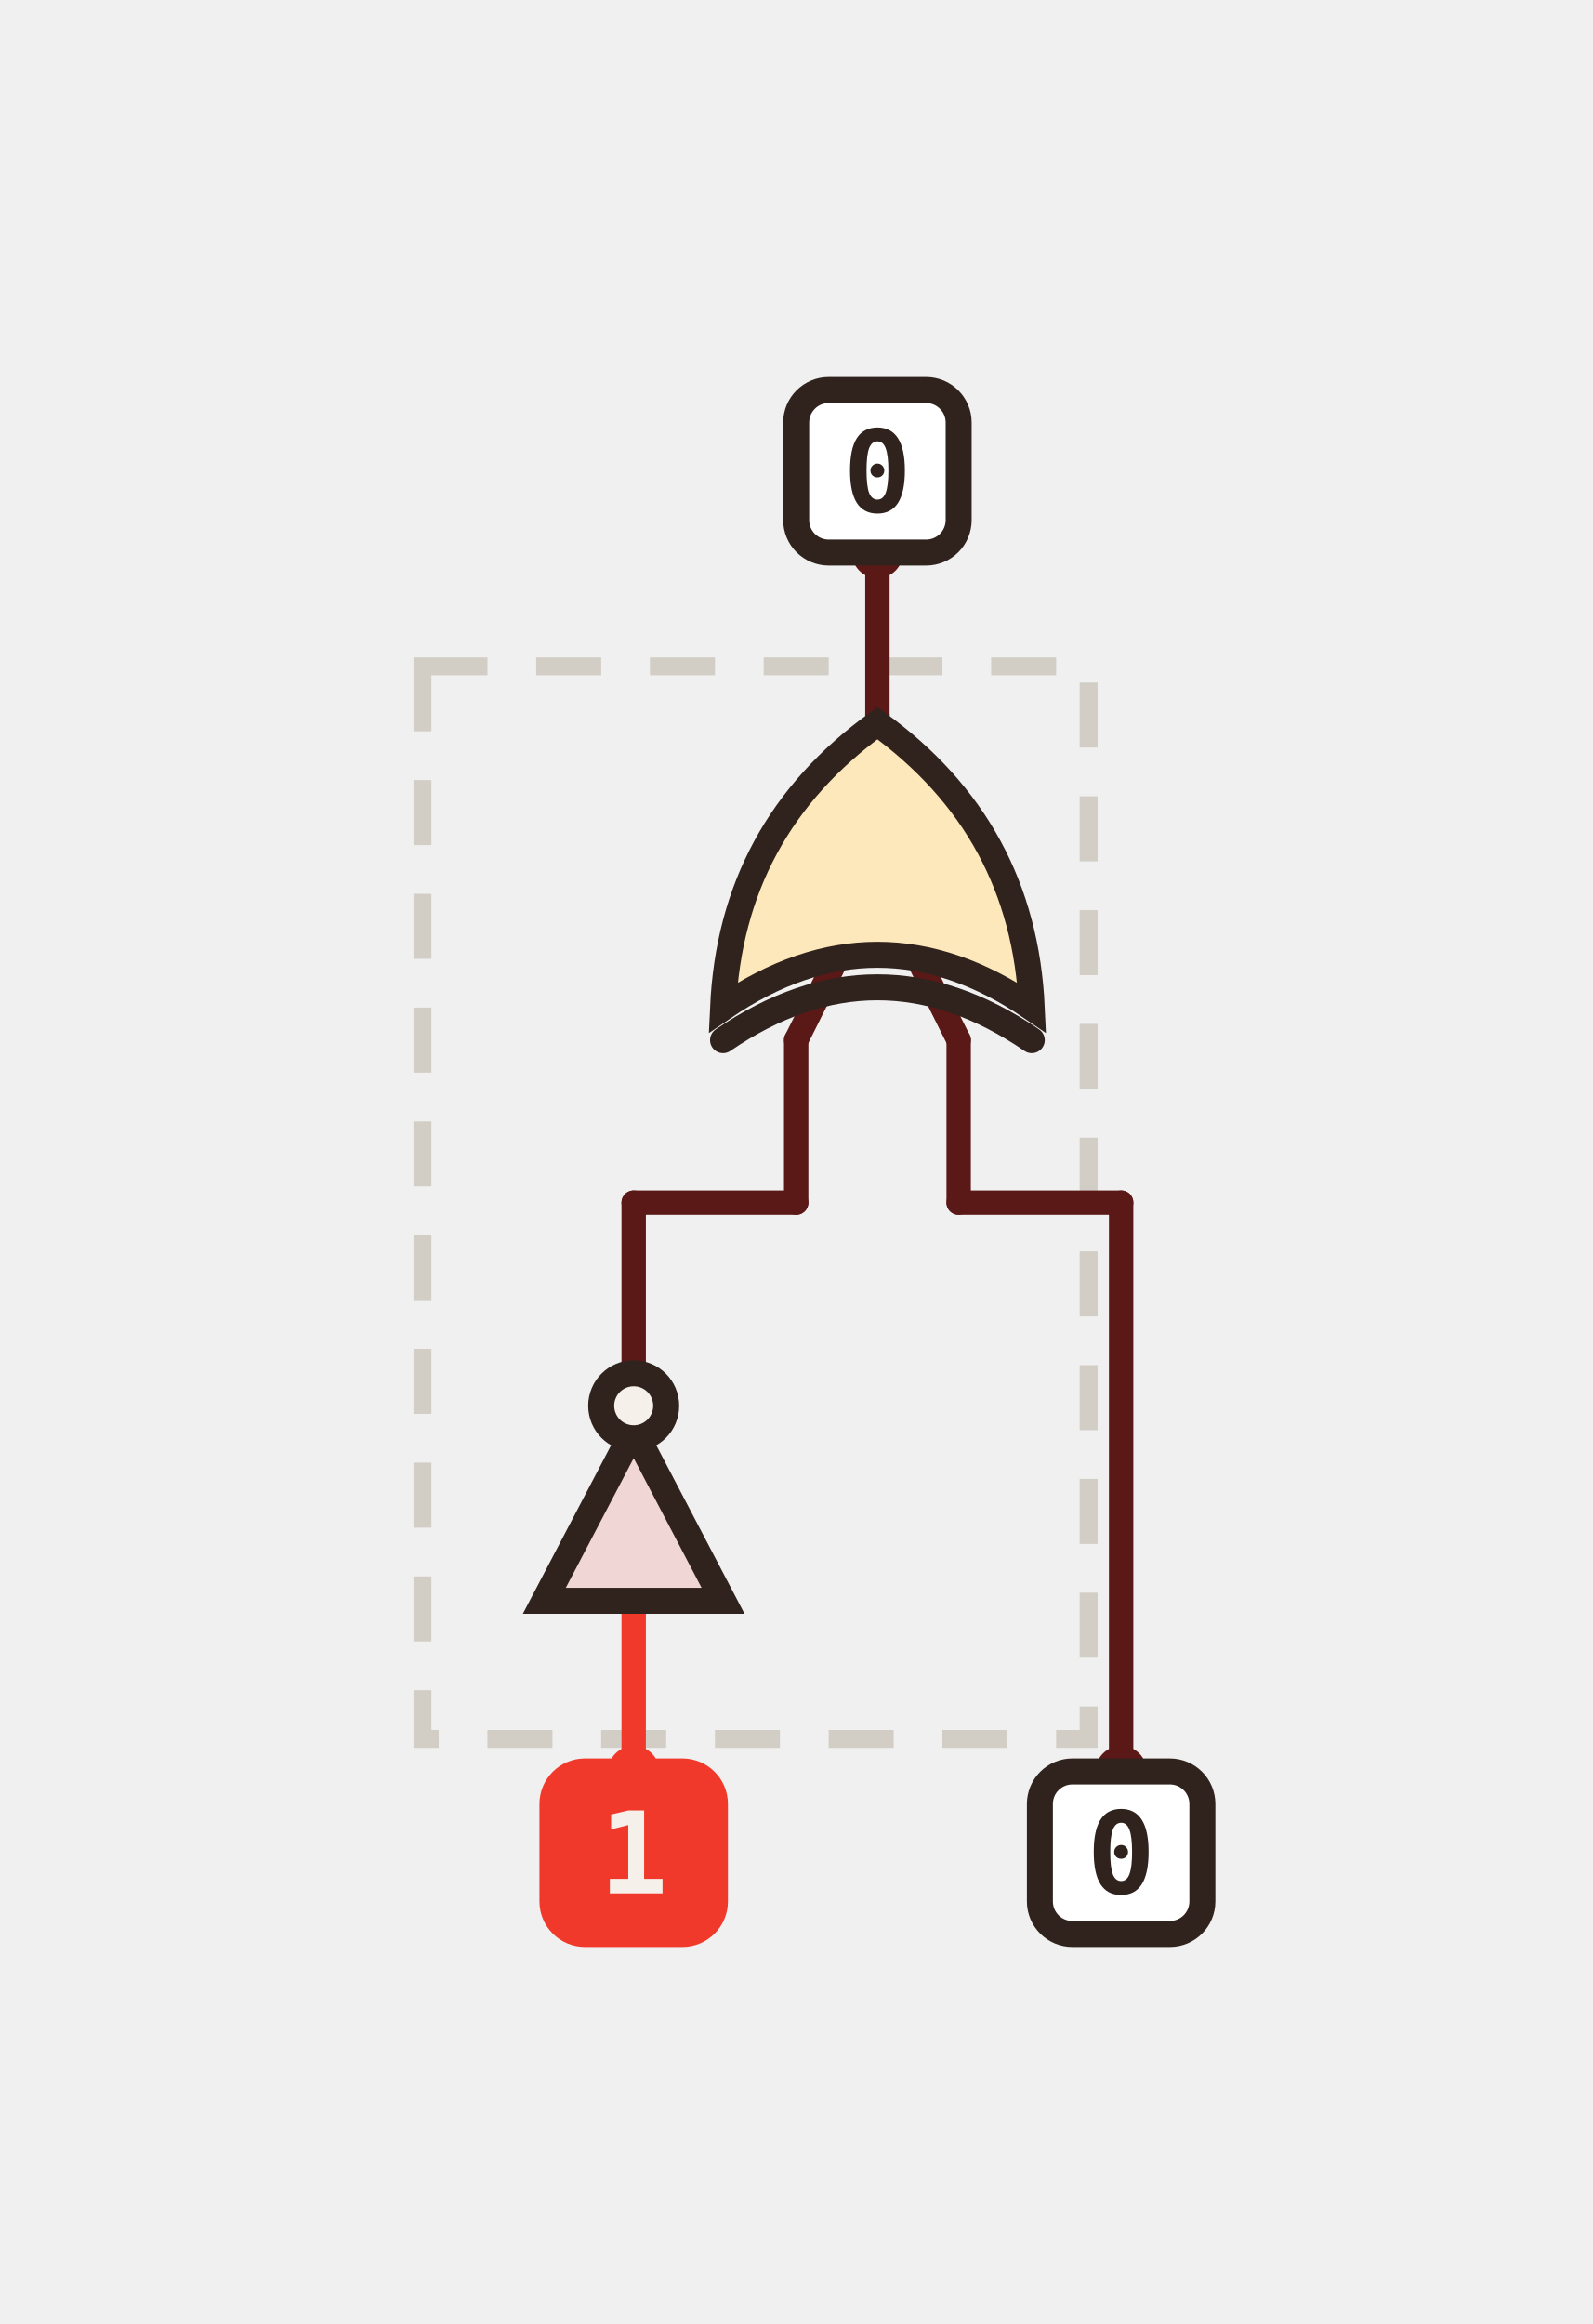
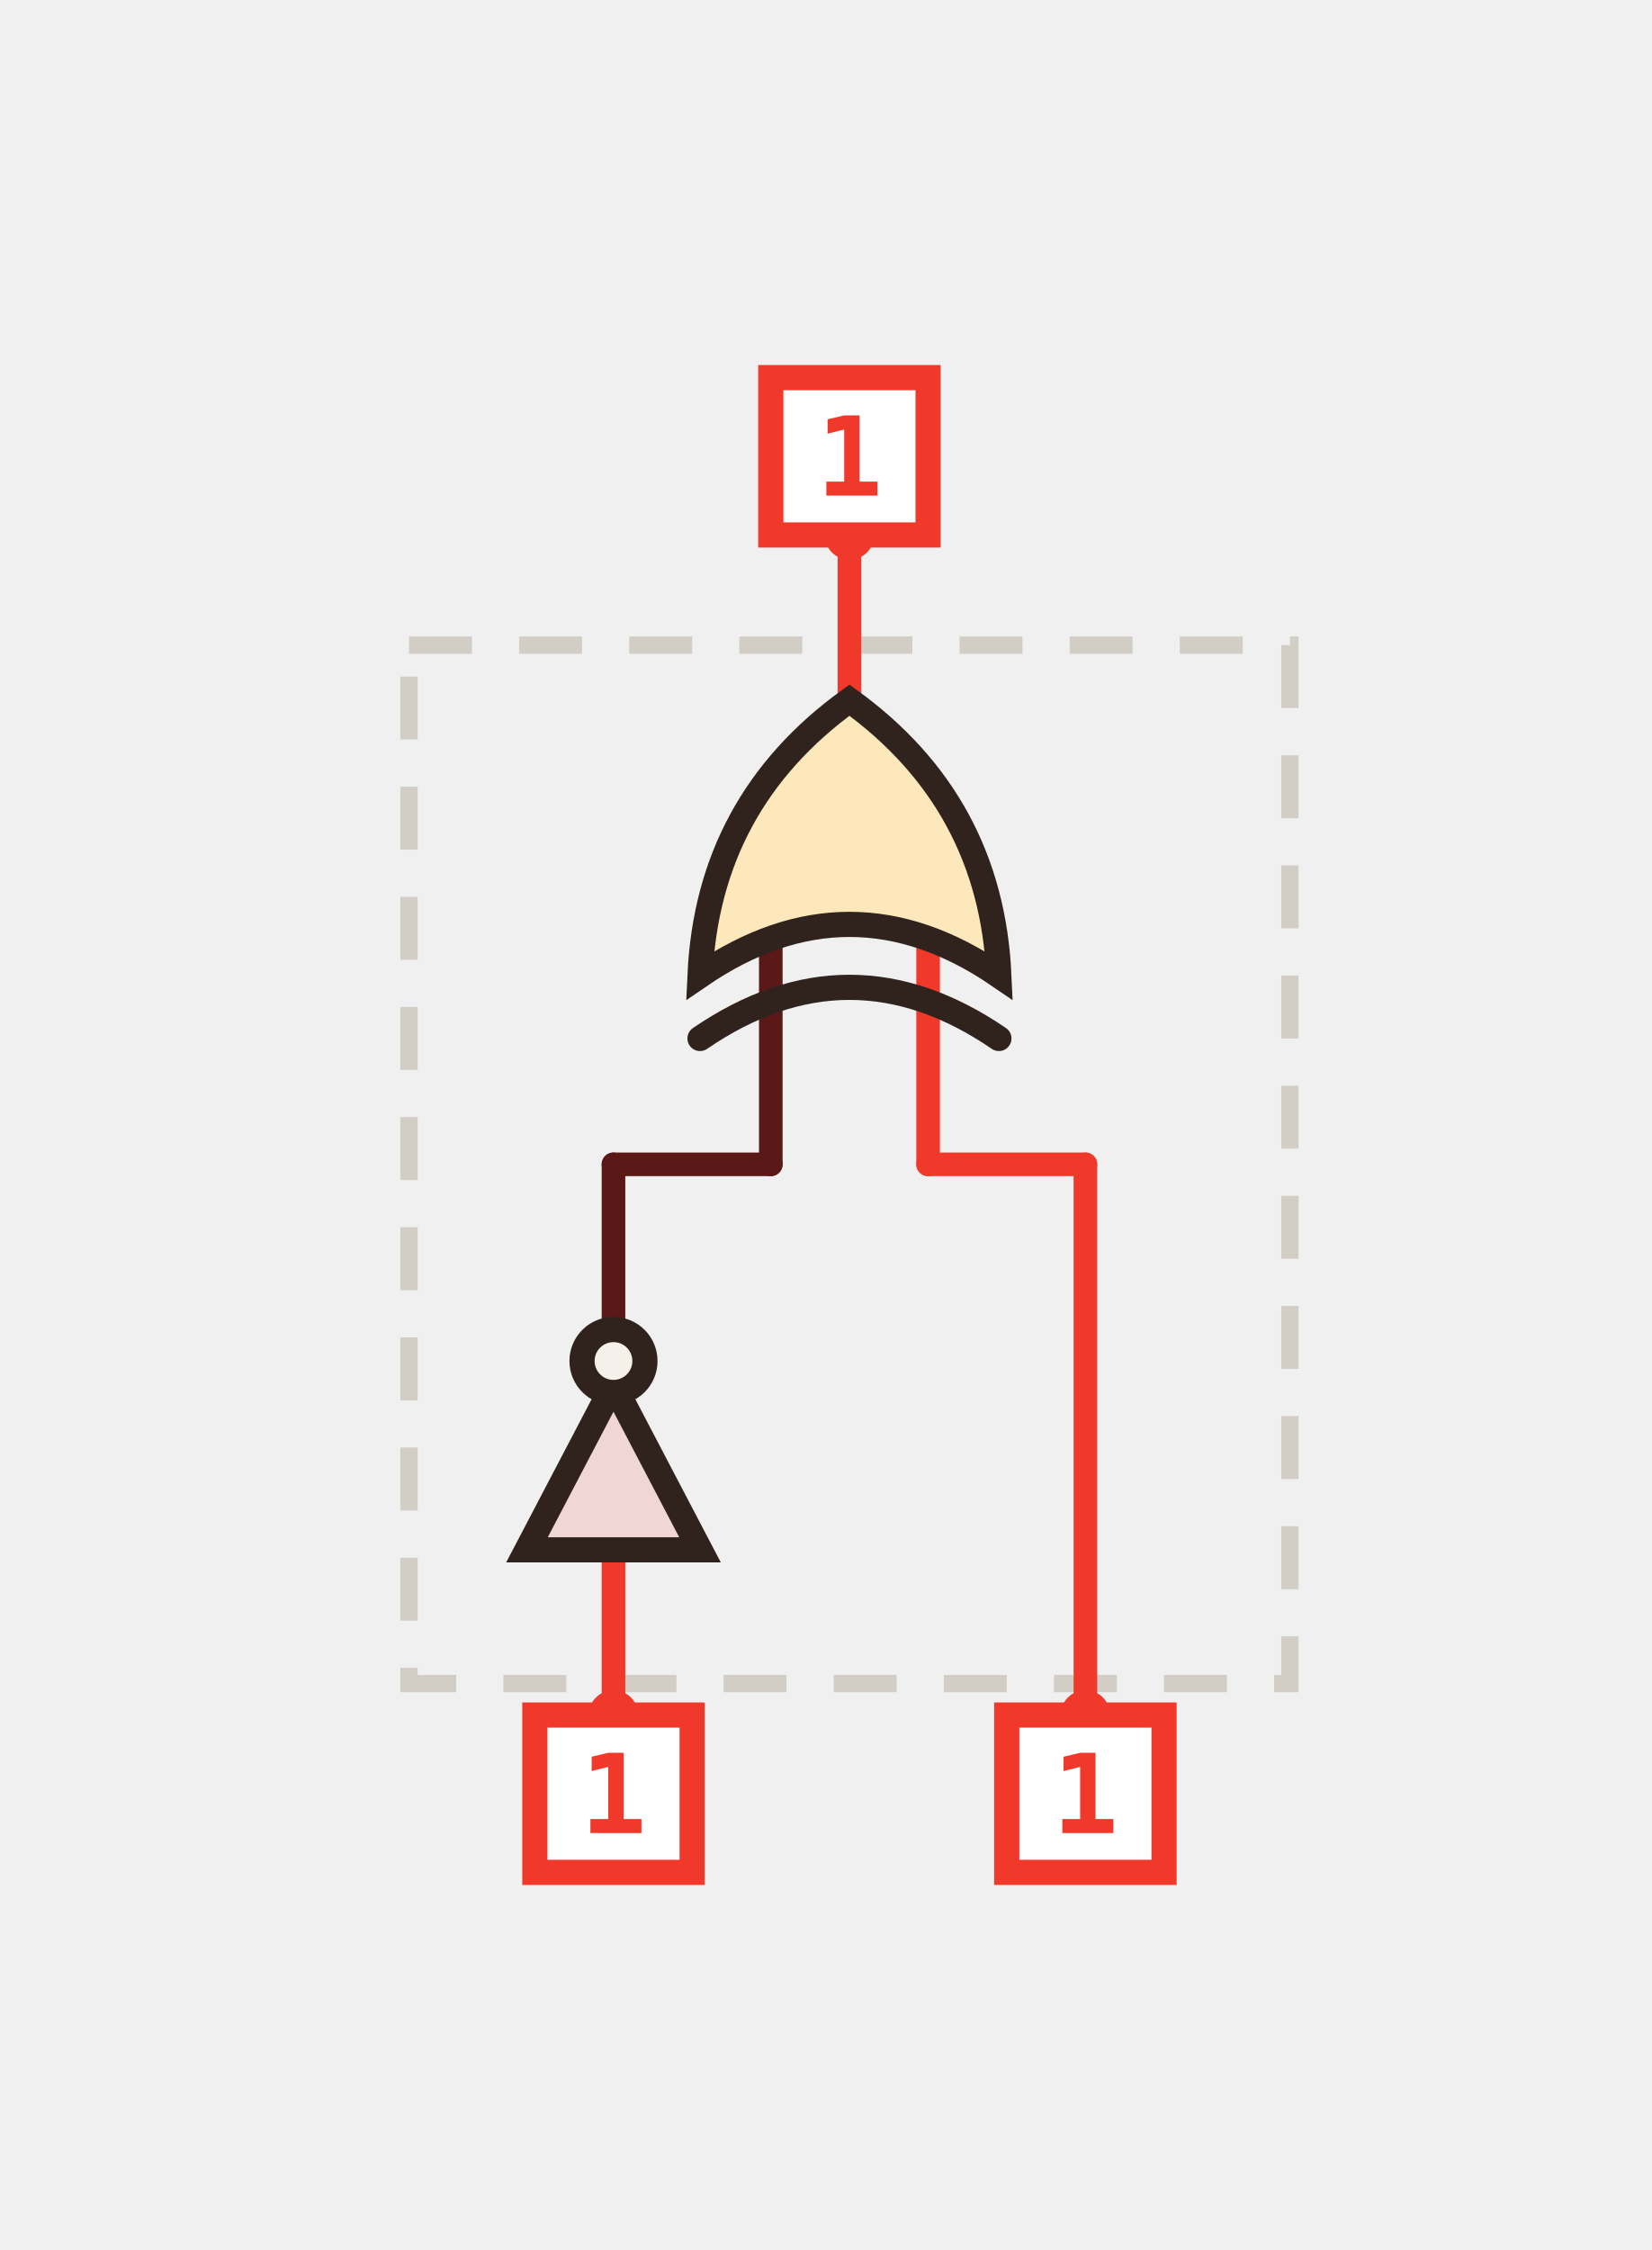
- <svg xmlns="http://www.w3.org/2000/svg" width="392" height="572" viewBox="0 0 196 286">
+ <svg xmlns="http://www.w3.org/2000/svg" width="420" height="572" viewBox="0 0 210 286">
  <g transform="translate(-602,378)">
-     <rect x="654" y="-296" width="82" height="132" fill="none" stroke="#d2cdc5" stroke-width="2.2" stroke-dasharray="8 6" />
+     <rect x="654" y="-296" width="112" height="132" fill="none" stroke="#d2cdc5" stroke-width="2.2" stroke-dasharray="8 6" />
    <line x1="700" y1="-250" x2="700" y2="-230" stroke="#5a1816" stroke-width="3.0" stroke-linecap="round" />
-     <line x1="720" y1="-250" x2="720" y2="-230" stroke="#5a1816" stroke-width="3.0" stroke-linecap="round" />
-     <line x1="710" y1="-290" x2="710" y2="-310" stroke="#5a1816" stroke-width="3.0" stroke-linecap="round" />
+     <line x1="720" y1="-250" x2="720" y2="-230" stroke="#f0392a" stroke-width="3.0" stroke-linecap="round" />
+     <line x1="710" y1="-290" x2="710" y2="-310" stroke="#f0392a" stroke-width="3.0" stroke-linecap="round" />
    <line x1="680" y1="-160" x2="680" y2="-180" stroke="#f0392a" stroke-width="3.0" stroke-linecap="round" />
-     <line x1="740" y1="-160" x2="740" y2="-230" stroke="#5a1816" stroke-width="3.0" stroke-linecap="round" />
+     <line x1="740" y1="-160" x2="740" y2="-230" stroke="#f0392a" stroke-width="3.0" stroke-linecap="round" />
    <line x1="680" y1="-230" x2="700" y2="-230" stroke="#5a1816" stroke-width="3.0" stroke-linecap="round" />
    <line x1="680" y1="-230" x2="680" y2="-210" stroke="#5a1816" stroke-width="3.0" stroke-linecap="round" />
-     <line x1="740" y1="-230" x2="720" y2="-230" stroke="#5a1816" stroke-width="3.0" stroke-linecap="round" />
+     <line x1="740" y1="-230" x2="720" y2="-230" stroke="#f0392a" stroke-width="3.0" stroke-linecap="round" />
    <circle cx="680" cy="-160" r="3.15" fill="#f0392a" />
-     <circle cx="740" cy="-160" r="3.15" fill="#5a1816" />
-     <circle cx="710" cy="-310" r="3.15" fill="#5a1816" />
-     <rect x="670" y="-160" width="20" height="20" rx="4" fill="#f0392a" stroke="#f0392a" stroke-width="3.2" />
-     <text x="680" y="-145" font-family="Fira Code, ui-monospace, monospace" font-size="14" font-weight="600" text-anchor="middle" fill="#f5f1ea">1</text>
-     <rect x="730" y="-160" width="20" height="20" rx="4" fill="#ffffff" stroke="#30231e" stroke-width="3.2" />
-     <text x="740" y="-145" font-family="Fira Code, ui-monospace, monospace" font-size="14" font-weight="600" text-anchor="middle" fill="#30231e">0</text>
-     <rect x="700" y="-330" width="20" height="20" rx="4" fill="#ffffff" stroke="#30231e" stroke-width="3.2" />
-     <text x="710" y="-315" font-family="Fira Code, ui-monospace, monospace" font-size="14" font-weight="600" text-anchor="middle" fill="#30231e">0</text>
-     <line x1="680" y1="-210" x2="680.0" y2="-200.0" stroke="#5a1816" stroke-width="3.0" stroke-linecap="round" />
-     <line x1="680" y1="-180" x2="680.0" y2="-190.0" stroke="#f0392a" stroke-width="3.0" stroke-linecap="round" />
+     <circle cx="740" cy="-160" r="3.15" fill="#f0392a" />
+     <circle cx="710" cy="-310" r="3.15" fill="#f0392a" />
+     <rect x="670" y="-160" width="20" height="20" fill="#ffffff" stroke="#f0392a" stroke-width="3.2" />
+     <text x="680" y="-145" font-family="Fira Code, ui-monospace, monospace" font-size="14" font-weight="600" text-anchor="middle" fill="#f0392a">1</text>
+     <rect x="730" y="-160" width="20" height="20" fill="#ffffff" stroke="#f0392a" stroke-width="3.2" />
+     <text x="740" y="-145" font-family="Fira Code, ui-monospace, monospace" font-size="14" font-weight="600" text-anchor="middle" fill="#f0392a">1</text>
+     <rect x="700" y="-330" width="20" height="20" fill="#ffffff" stroke="#f0392a" stroke-width="3.2" />
+     <text x="710" y="-315" font-family="Fira Code, ui-monospace, monospace" font-size="14" font-weight="600" text-anchor="middle" fill="#f0392a">1</text>
+     <line x1="680" y1="-210" x2="680" y2="-200" stroke="#5a1816" stroke-width="3.0" stroke-linecap="round" />
+     <line x1="680" y1="-180" x2="680" y2="-190" stroke="#f0392a" stroke-width="3.0" stroke-linecap="round" />
    <g transform="translate(680,-190) rotate(270)">
      <path d="M -9 -11 L 12 0 L -9 11 Z" fill="#f0d6d4" stroke="#30231e" stroke-width="3.2" stroke-linecap="square" stroke-linejoin="miter" />
      <circle cx="15" cy="0" r="4" fill="#f5f1ea" stroke="#30231e" stroke-width="3.2" />
    </g>
-     <line x1="700" y1="-250" x2="704.472" y2="-258.944" stroke="#5a1816" stroke-width="3.0" stroke-linecap="round" />
-     <line x1="720" y1="-250" x2="715.528" y2="-258.944" stroke="#5a1816" stroke-width="3.0" stroke-linecap="round" />
-     <line x1="710" y1="-290" x2="710.0" y2="-280.0" stroke="#5a1816" stroke-width="3.0" stroke-linecap="round" />
+     <line x1="700" y1="-250" x2="700" y2="-260" stroke="#5a1816" stroke-width="3.0" stroke-linecap="round" />
+     <line x1="720" y1="-250" x2="720" y2="-260" stroke="#f0392a" stroke-width="3.0" stroke-linecap="round" />
+     <line x1="710" y1="-290" x2="710" y2="-280" stroke="#f0392a" stroke-width="3.0" stroke-linecap="round" />
    <g transform="translate(710,-270) rotate(270)">
-       <path d="M -20 -19 Q -7 0 -20 19" fill="none" stroke="#30231e" stroke-width="3.2" stroke-linecap="round" stroke-linejoin="round" />
+       <path d="M -24 -19 Q -11 0 -24 19" fill="none" stroke="#30231e" stroke-width="3.2" stroke-linecap="round" stroke-linejoin="round" />
      <path d="M -16 -19 Q -3 0 -16 19 Q 6 18 19 0 Q 6 -18 -16 -19 Z" fill="#fce8ba" stroke="#30231e" stroke-width="3.2" stroke-linecap="square" stroke-linejoin="miter" />
    </g>
  </g>
</svg>
